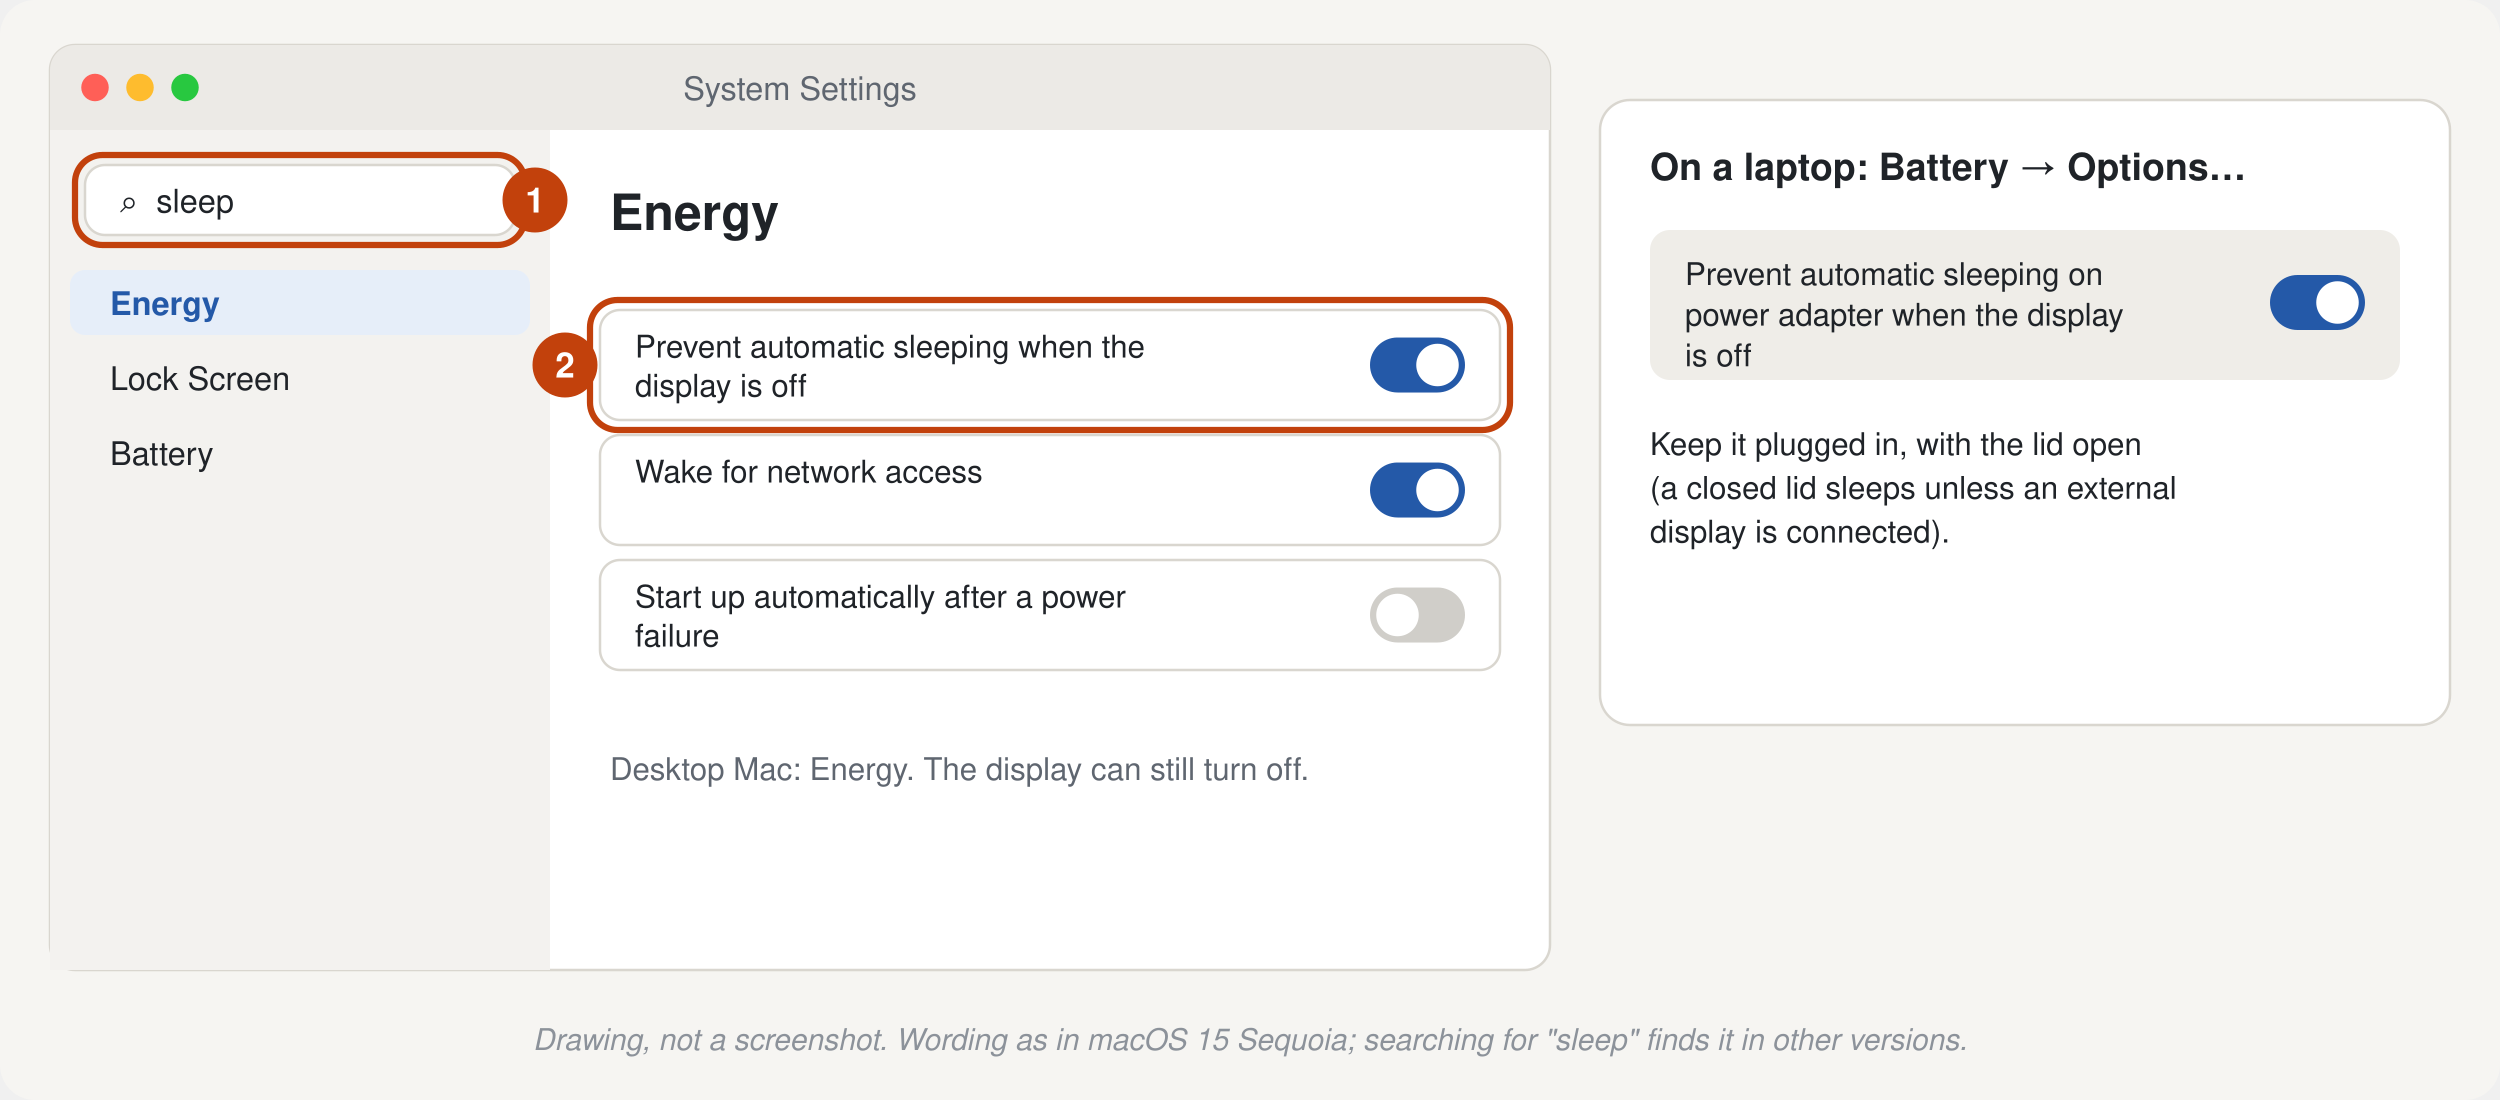
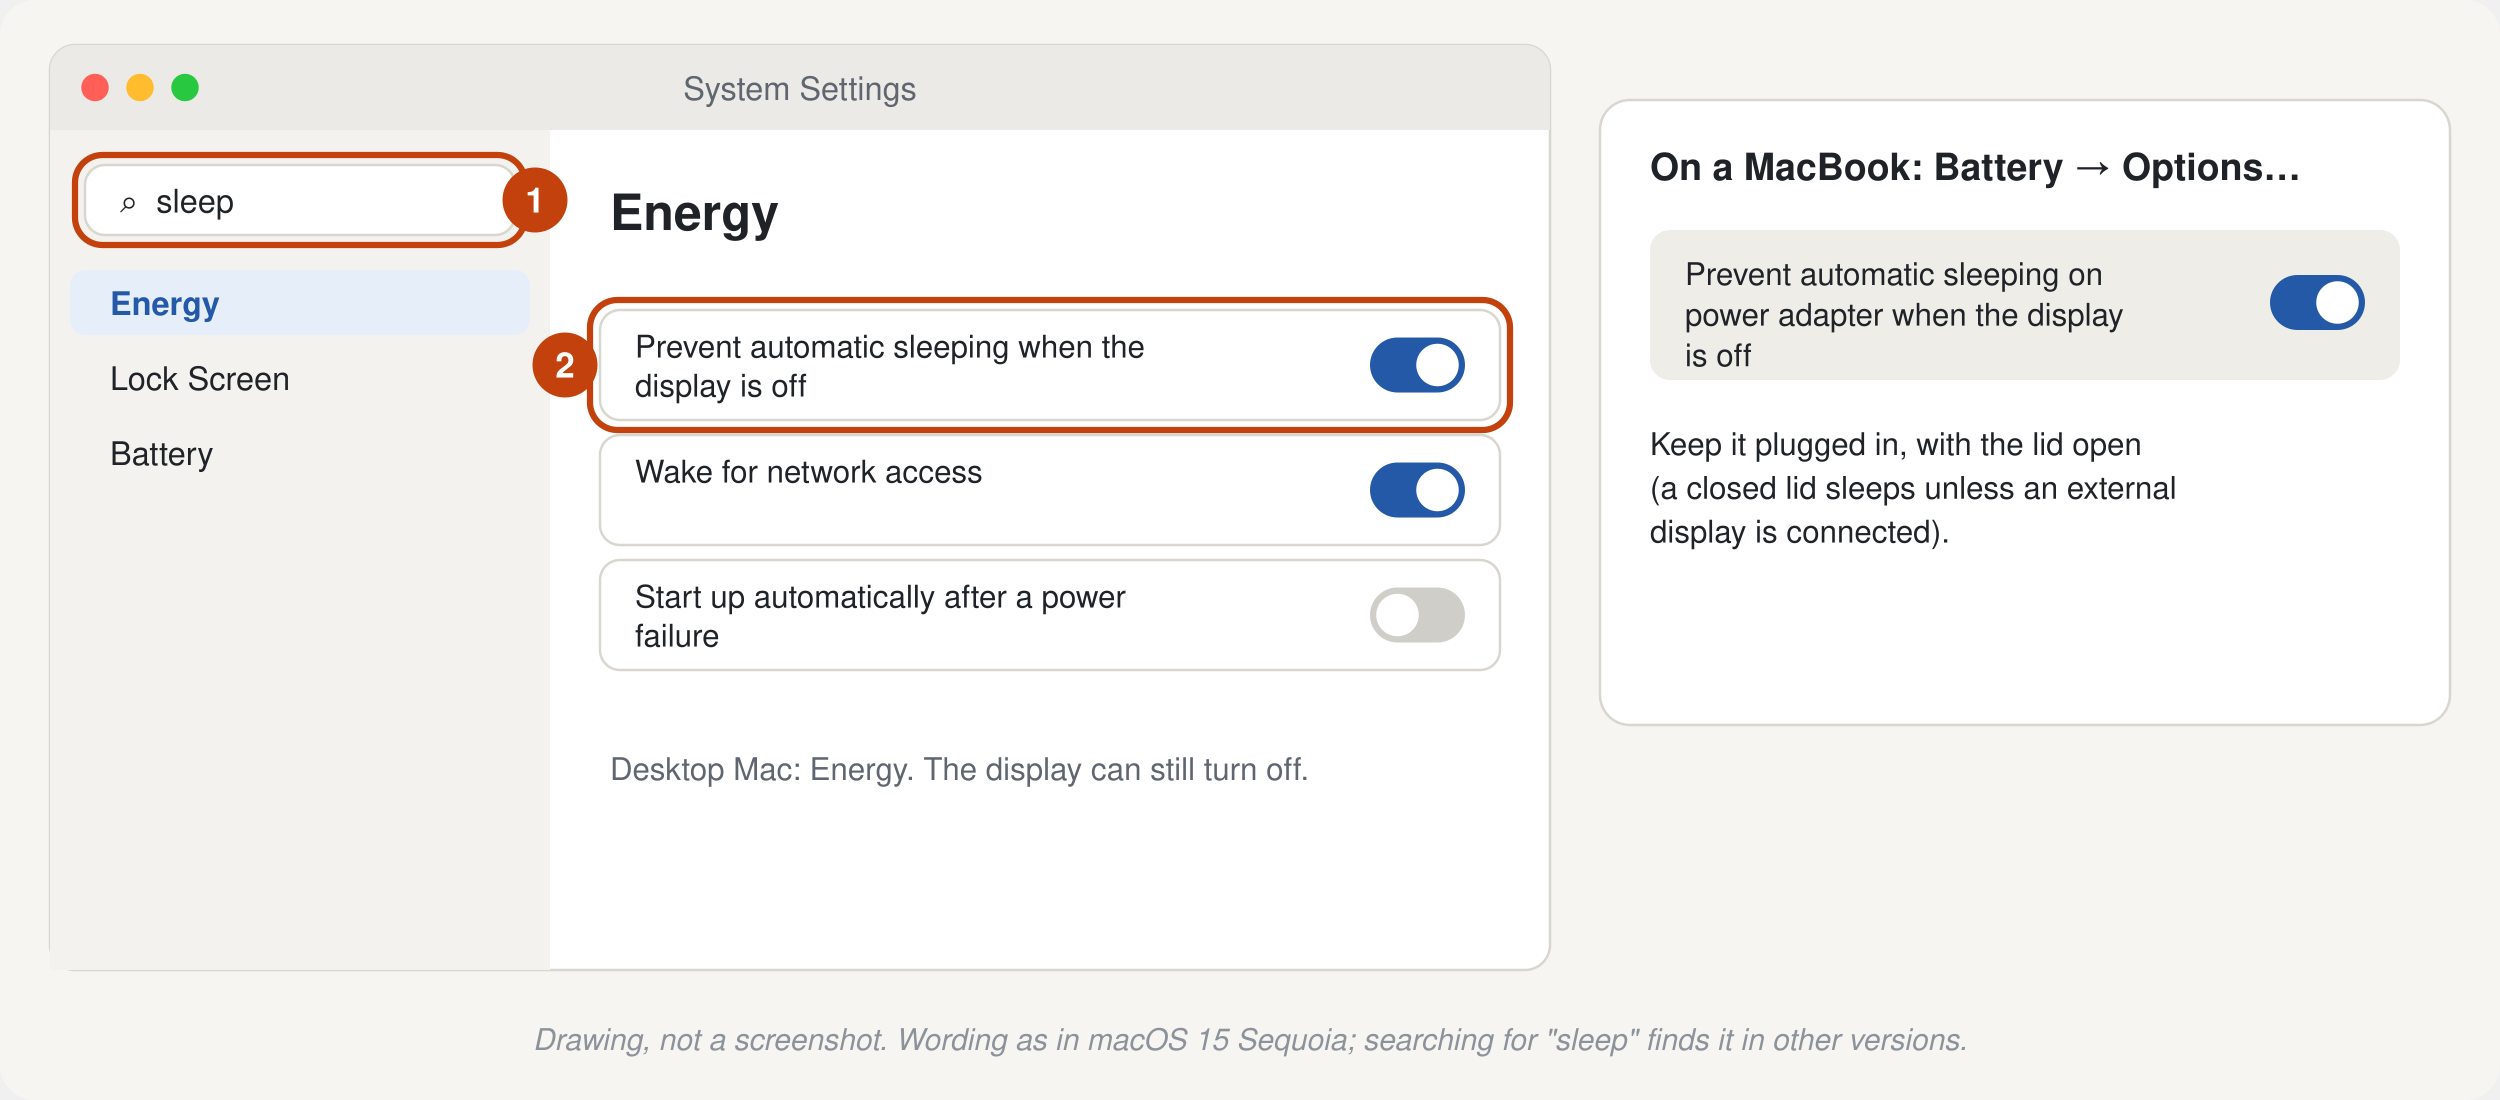
<svg xmlns="http://www.w3.org/2000/svg" viewBox="0 0 1000 440" width="1000" height="440" role="img" aria-labelledby="t d">
  <defs>
    <marker id="arrow" viewBox="0 0 10 10" refX="9" refY="5" markerWidth="7" markerHeight="7" orient="auto-start-reverse">
      <path d="M0,0 L10,5 L0,10 z" fill="#5F6670" />
    </marker>
  </defs>
  <rect width="1000" height="440" rx="14" fill="#F6F5F2" />
  <rect x="20" y="18" width="600" height="370" rx="10" fill="#FFFFFF" stroke="#D9D6CF" stroke-width="1.0" />
  <path d="M20 28 a10 10 0 0 1 10 -10 h580 a10 10 0 0 1 10 10 v24 h-600 z" fill="#ECEAE6" />
  <circle cx="38" cy="35" r="5.5" fill="#FF5F57" />
  <circle cx="56" cy="35" r="5.5" fill="#FEBC2E" />
  <circle cx="74" cy="35" r="5.5" fill="#28C840" />
  <text x="320.0" y="40" font-family="-apple-system, BlinkMacSystemFont, 'Helvetica Neue', Helvetica, Arial, sans-serif" font-size="13" fill="#5F6670" font-weight="500" text-anchor="middle" xml:space="preserve">System Settings</text>
  <rect x="20" y="52" width="200" height="336" rx="0" fill="#F3F2EF" />
  <rect x="34" y="66" width="172" height="28" rx="8" fill="#FFFFFF" stroke="#D9D6CF" stroke-width="1.0" />
  <text x="48" y="85" font-family="-apple-system, BlinkMacSystemFont, 'Helvetica Neue', Helvetica, Arial, sans-serif" font-size="13" fill="#1F2328" font-weight="400" text-anchor="start" xml:space="preserve">⌕  sleep</text>
  <rect x="30" y="62" width="180" height="36" rx="11" fill="none" stroke="#C2410C" stroke-width="2.5" />
  <circle cx="214" cy="80" r="13" fill="#C2410C" />
  <text x="214" y="85" font-family="-apple-system, BlinkMacSystemFont, 'Helvetica Neue', Helvetica, Arial, sans-serif" font-size="14" fill="#FFFFFF" font-weight="700" text-anchor="middle" xml:space="preserve">1</text>
  <rect x="28" y="108" width="184" height="26" rx="6" fill="#E6EEF9" />
  <text x="44" y="126" font-family="-apple-system, BlinkMacSystemFont, 'Helvetica Neue', Helvetica, Arial, sans-serif" font-size="13" fill="#2459A8" font-weight="600" text-anchor="start" xml:space="preserve">Energy</text>
  <text x="44" y="156" font-family="-apple-system, BlinkMacSystemFont, 'Helvetica Neue', Helvetica, Arial, sans-serif" font-size="13" fill="#1F2328" font-weight="400" text-anchor="start" xml:space="preserve">Lock Screen</text>
  <text x="44" y="186" font-family="-apple-system, BlinkMacSystemFont, 'Helvetica Neue', Helvetica, Arial, sans-serif" font-size="13" fill="#1F2328" font-weight="400" text-anchor="start" xml:space="preserve">Battery</text>
  <text x="244" y="92" font-family="-apple-system, BlinkMacSystemFont, 'Helvetica Neue', Helvetica, Arial, sans-serif" font-size="20" fill="#1F2328" font-weight="700" text-anchor="start" xml:space="preserve">Energy</text>
  <rect x="240" y="124" width="360" height="44" rx="8" fill="#FFFFFF" stroke="#D9D6CF" stroke-width="1.0" />
  <text x="254" y="143.0" font-family="-apple-system, BlinkMacSystemFont, 'Helvetica Neue', Helvetica, Arial, sans-serif" font-size="12.5" fill="#1F2328" font-weight="400" text-anchor="start" xml:space="preserve">Prevent automatic sleeping when the</text>
  <text x="254" y="158.625" font-family="-apple-system, BlinkMacSystemFont, 'Helvetica Neue', Helvetica, Arial, sans-serif" font-size="12.5" fill="#1F2328" font-weight="400" text-anchor="start" xml:space="preserve">display is off</text>
  <rect x="548" y="135" width="38" height="22" rx="11" fill="#2459A8" />
  <circle cx="575" cy="146" r="8.5" fill="#FFFFFF" />
  <rect x="240" y="174" width="360" height="44" rx="8" fill="#FFFFFF" stroke="#D9D6CF" stroke-width="1.0" />
  <text x="254" y="193.0" font-family="-apple-system, BlinkMacSystemFont, 'Helvetica Neue', Helvetica, Arial, sans-serif" font-size="12.5" fill="#1F2328" font-weight="400" text-anchor="start" xml:space="preserve">Wake for network access</text>
  <rect x="548" y="185" width="38" height="22" rx="11" fill="#2459A8" />
  <circle cx="575" cy="196" r="8.5" fill="#FFFFFF" />
  <rect x="240" y="224" width="360" height="44" rx="8" fill="#FFFFFF" stroke="#D9D6CF" stroke-width="1.0" />
  <text x="254" y="243.0" font-family="-apple-system, BlinkMacSystemFont, 'Helvetica Neue', Helvetica, Arial, sans-serif" font-size="12.5" fill="#1F2328" font-weight="400" text-anchor="start" xml:space="preserve">Start up automatically after a power</text>
  <text x="254" y="258.625" font-family="-apple-system, BlinkMacSystemFont, 'Helvetica Neue', Helvetica, Arial, sans-serif" font-size="12.5" fill="#1F2328" font-weight="400" text-anchor="start" xml:space="preserve">failure</text>
  <rect x="548" y="235" width="38" height="22" rx="11" fill="#D0CEC9" />
  <circle cx="559" cy="246" r="8.5" fill="#FFFFFF" />
  <rect x="236" y="120" width="368" height="52" rx="11" fill="none" stroke="#C2410C" stroke-width="2.5" />
  <circle cx="226" cy="146" r="13" fill="#C2410C" />
  <text x="226" y="151" font-family="-apple-system, BlinkMacSystemFont, 'Helvetica Neue', Helvetica, Arial, sans-serif" font-size="14" fill="#FFFFFF" font-weight="700" text-anchor="middle" xml:space="preserve">2</text>
  <text x="244" y="312" font-family="-apple-system, BlinkMacSystemFont, 'Helvetica Neue', Helvetica, Arial, sans-serif" font-size="12.5" fill="#5F6670" font-weight="400" text-anchor="start" xml:space="preserve">Desktop Mac: Energy. The display can still turn off.</text>
  <rect x="640" y="40" width="340" height="250" rx="12" fill="#FFFFFF" stroke="#D9D6CF" stroke-width="1.0" />
-   <text x="660" y="72" font-family="-apple-system, BlinkMacSystemFont, 'Helvetica Neue', Helvetica, Arial, sans-serif" font-size="15" fill="#1F2328" font-weight="700" text-anchor="start" xml:space="preserve">On a laptop: Battery → Options…</text>
+   <text x="660" y="72" font-family="-apple-system, BlinkMacSystemFont, 'Helvetica Neue', Helvetica, Arial, sans-serif" font-size="15" fill="#1F2328" font-weight="700" text-anchor="start" xml:space="preserve">On a MacBook: Battery → Options…</text>
  <rect x="660" y="92" width="300" height="60" rx="8" fill="#EFEDE8" />
  <text x="674" y="114.0" font-family="-apple-system, BlinkMacSystemFont, 'Helvetica Neue', Helvetica, Arial, sans-serif" font-size="12.5" fill="#1F2328" font-weight="400" text-anchor="start" xml:space="preserve">Prevent automatic sleeping on</text>
  <text x="674" y="130.25" font-family="-apple-system, BlinkMacSystemFont, 'Helvetica Neue', Helvetica, Arial, sans-serif" font-size="12.5" fill="#1F2328" font-weight="400" text-anchor="start" xml:space="preserve">power adapter when the display</text>
  <text x="674" y="146.5" font-family="-apple-system, BlinkMacSystemFont, 'Helvetica Neue', Helvetica, Arial, sans-serif" font-size="12.5" fill="#1F2328" font-weight="400" text-anchor="start" xml:space="preserve">is off</text>
  <rect x="908" y="110" width="38" height="22" rx="11" fill="#2459A8" />
  <circle cx="935" cy="121" r="8.5" fill="#FFFFFF" />
  <text x="660" y="182.0" font-family="-apple-system, BlinkMacSystemFont, 'Helvetica Neue', Helvetica, Arial, sans-serif" font-size="12.5" fill="#1F2328" font-weight="400" text-anchor="start" xml:space="preserve">Keep it plugged in, with the lid open</text>
  <text x="660" y="199.5" font-family="-apple-system, BlinkMacSystemFont, 'Helvetica Neue', Helvetica, Arial, sans-serif" font-size="12.5" fill="#1F2328" font-weight="400" text-anchor="start" xml:space="preserve">(a closed lid sleeps unless an external</text>
  <text x="660" y="217.0" font-family="-apple-system, BlinkMacSystemFont, 'Helvetica Neue', Helvetica, Arial, sans-serif" font-size="12.5" fill="#1F2328" font-weight="400" text-anchor="start" xml:space="preserve">display is connected).</text>
  <text x="500.0" y="420" font-family="-apple-system, BlinkMacSystemFont, 'Helvetica Neue', Helvetica, Arial, sans-serif" font-size="12" fill="#8C929A" font-weight="400" text-anchor="middle" font-style="italic" xml:space="preserve">Drawing, not a screenshot. Wording as in macOS 15 Sequoia; searching for "sleep" finds it in other versions.</text>
</svg>
